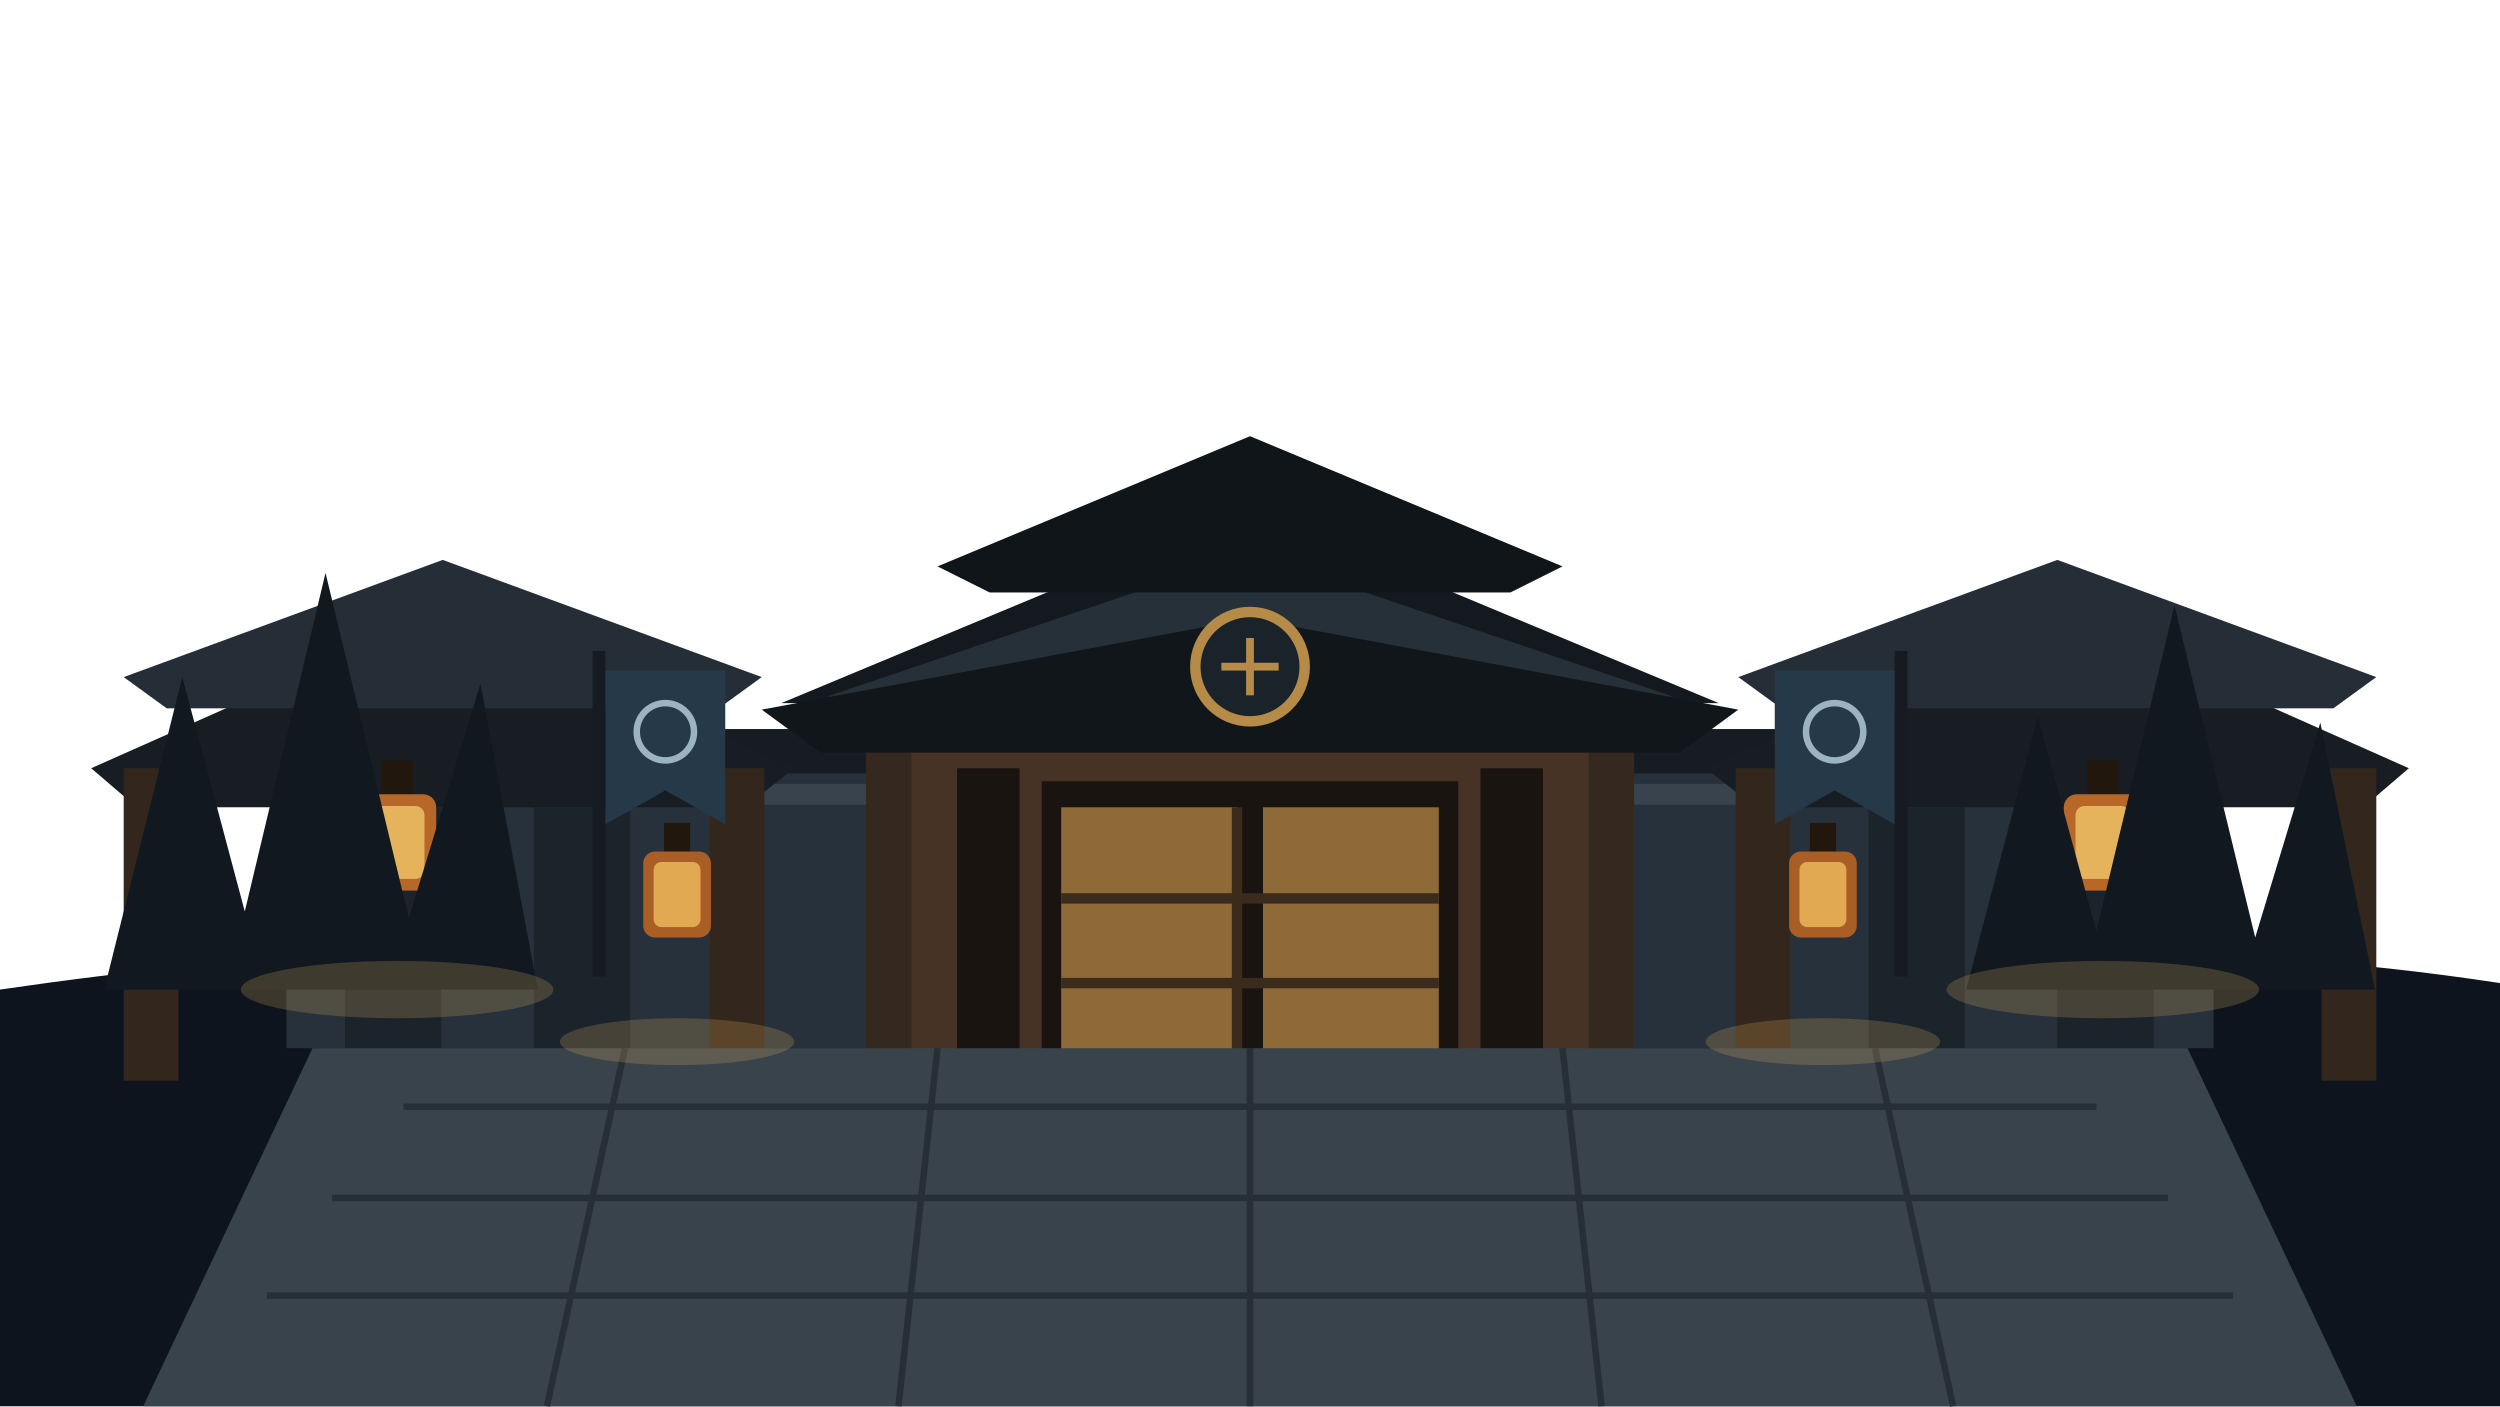
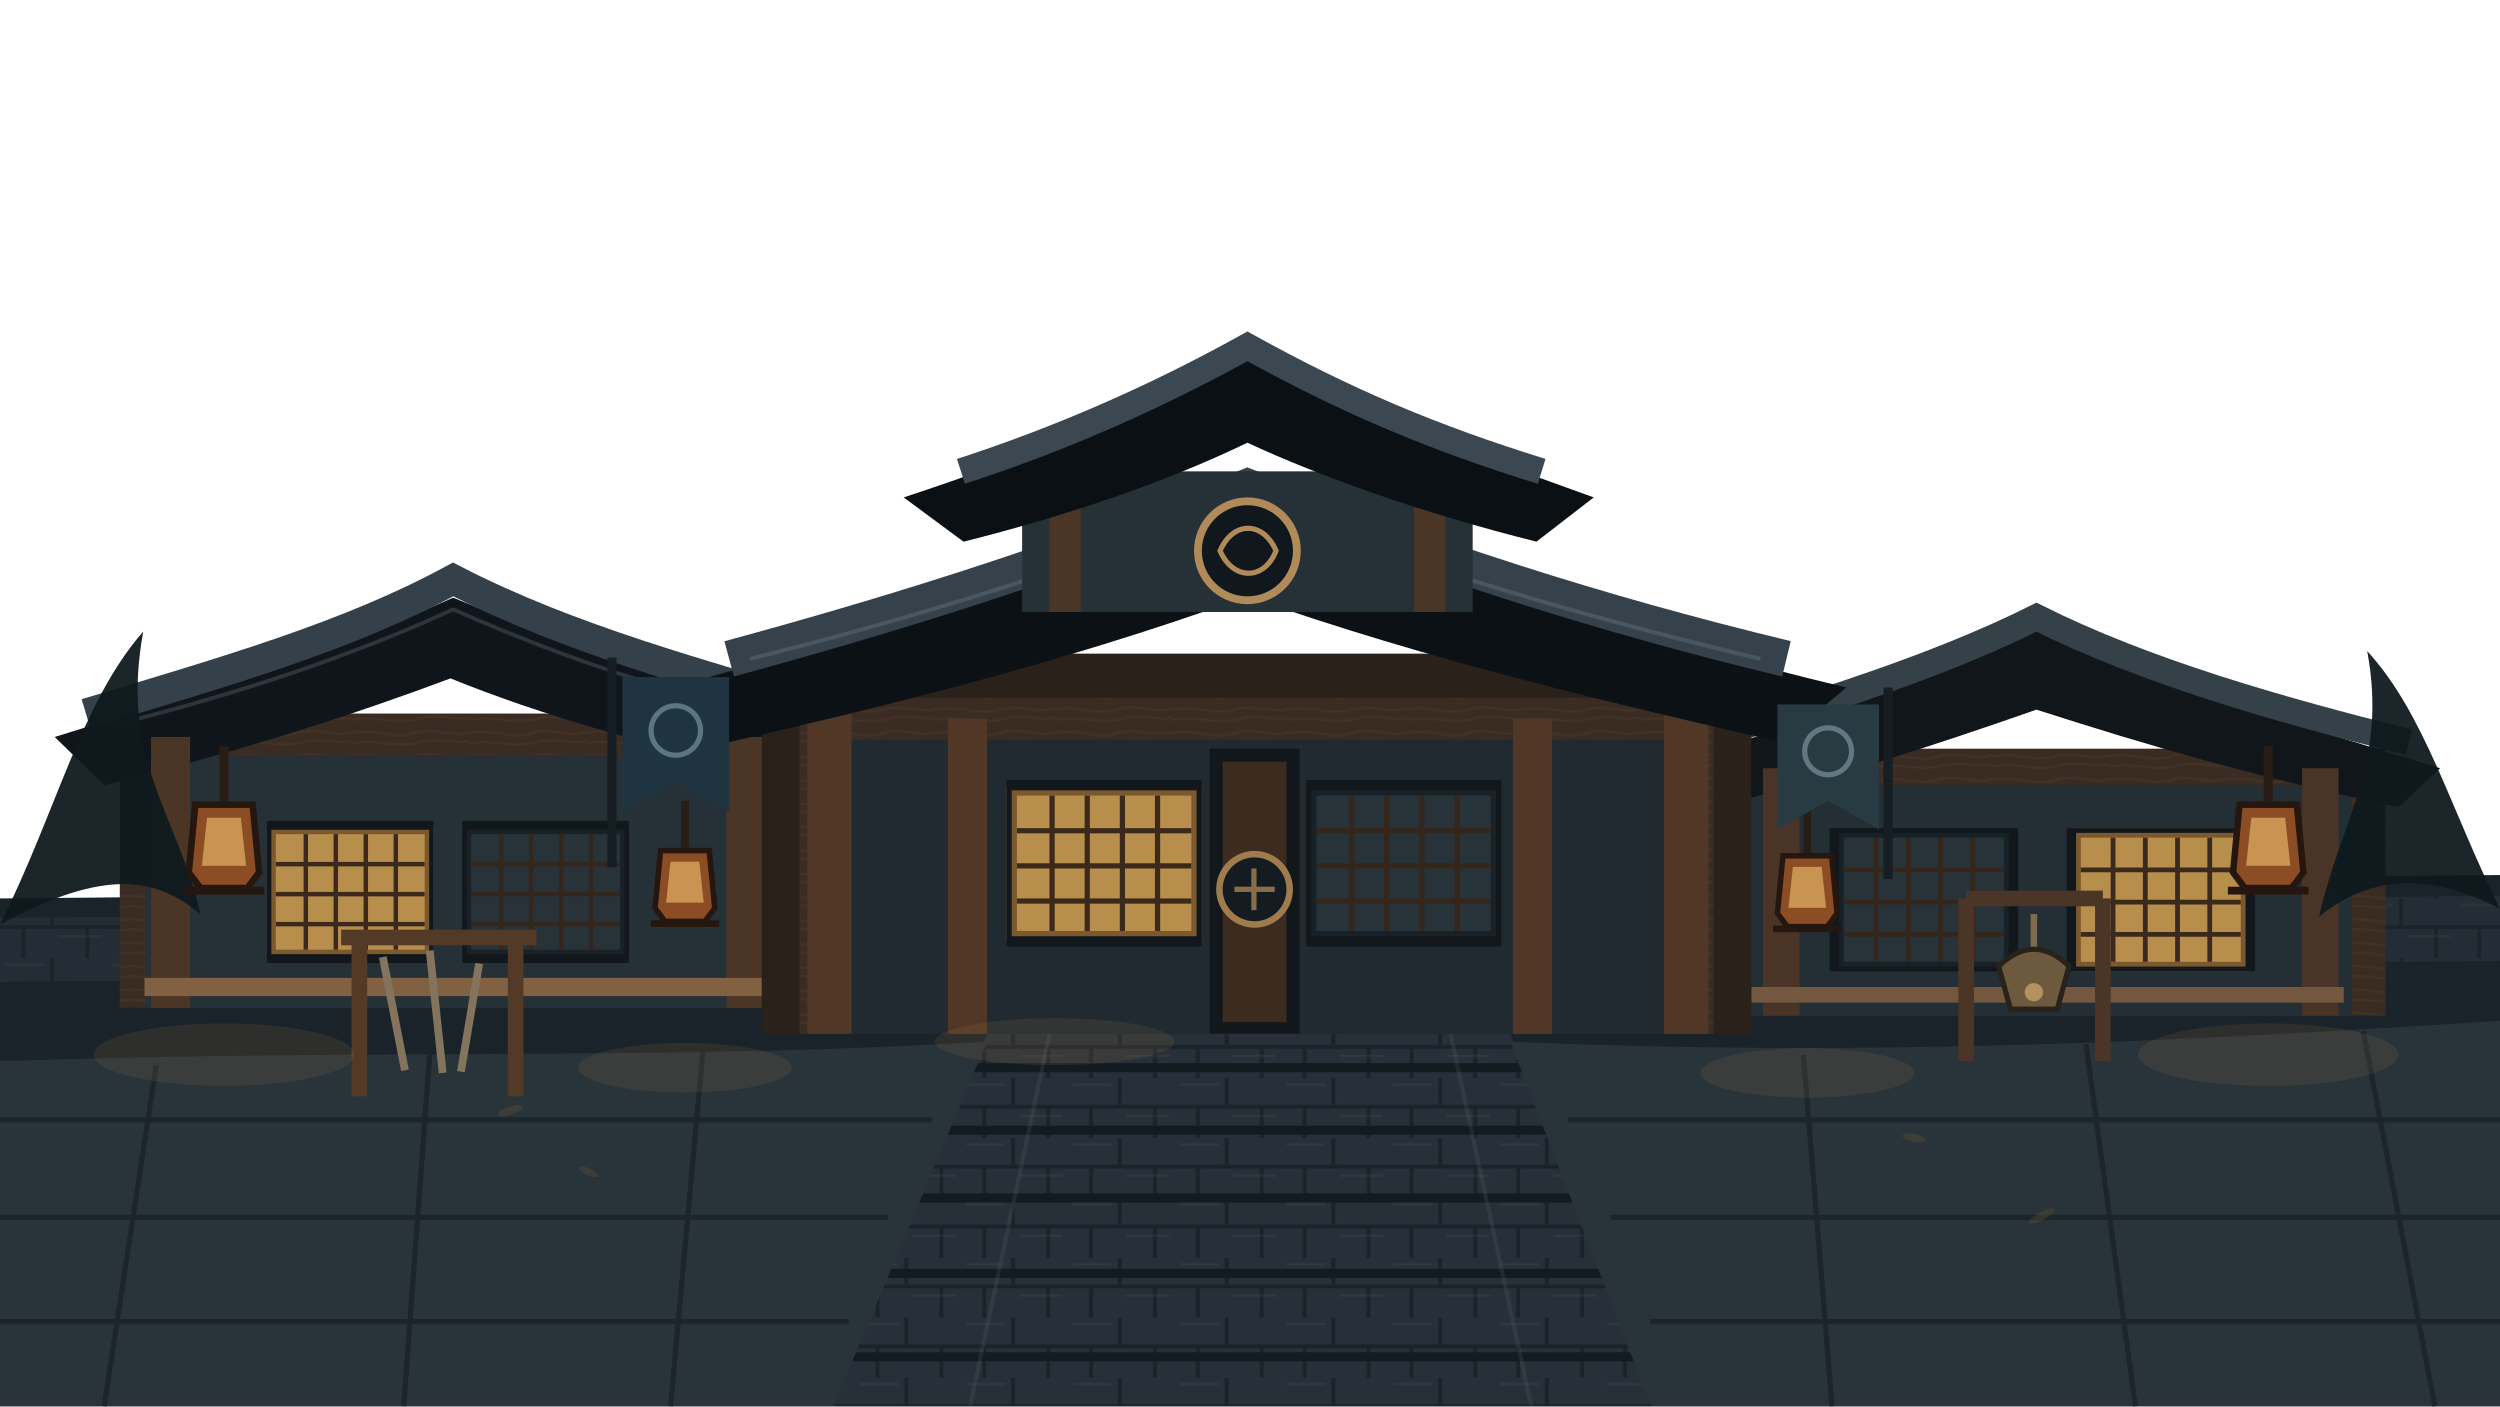
<svg xmlns="http://www.w3.org/2000/svg" width="1920" height="1080" viewBox="0 0 1920 1080">
-   <rect width="1920" height="1080" fill="#000000" fill-opacity="0" />
-   <g fill="#0d141d">
-     <path d="M0 760 L0 1080 L1920 1080 L1920 755 C1690 720 1500 730 1320 752 C1080 780 865 770 620 744 C395 720 205 730 0 760Z" />
+   <defs>
+     <pattern id="stone" width="82" height="46" patternUnits="userSpaceOnUse">
+       <rect width="82" height="46" fill="#273038" />
+       <path d="M0 22H82M40 0V22M18 22V46M67 22V46" stroke="#1b232a" stroke-width="3" />
+       <path d="M4 5H34M45 29H78" stroke="#58636b" stroke-width="2" opacity=".15" />
+     </pattern>
+     <pattern id="wood" width="90" height="18" patternUnits="userSpaceOnUse">
+       <rect width="90" height="18" fill="#3a2c22" />
+       <path d="M0 5C18 1 31 10 48 5C64 0 78 9 90 4M0 13C20 9 33 17 52 12C68 8 80 14 90 11" stroke="#5d4533" stroke-width="2" fill="none" opacity=".24" />
+     </pattern>
+     <symbol id="shojiDark" viewBox="0 0 150 120">
+       <rect x="0" y="0" width="150" height="120" rx="2" fill="#182127" stroke="#11171b" stroke-width="8" />
+       <rect x="8" y="8" width="134" height="104" fill="#4b5c66" opacity=".3" />
+       <path d="M35 8V112M62 8V112M89 8V112M116 8V112M8 35H142M8 62H142M8 89H142" stroke="#34261b" stroke-width="4" />
+     </symbol>
+     <symbol id="shojiLit" viewBox="0 0 150 120">
+       <rect x="0" y="0" width="150" height="120" rx="2" fill="#7b592f" stroke="#11171b" stroke-width="8" />
+       <rect x="8" y="8" width="134" height="104" fill="#d0a258" opacity=".72" />
+       <path d="M35 8V112M62 8V112M89 8V112M116 8V112M8 35H142M8 62H142M8 89H142" stroke="#3b2a1b" stroke-width="4" />
+     </symbol>
+     <symbol id="lantern" viewBox="-40 -80 80 130">
+       <path d="M0-75V-32" stroke="#271d14" stroke-width="7" />
+       <path d="M-22-30H22L27 22L18 34H-18L-27 22Z" fill="#8c4d24" stroke="#25170f" stroke-width="5" />
+       <path d="M-13-20H13L17 17H-17Z" fill="#d7a45d" opacity=".82" />
+       <path d="M-31 36H31" stroke="#25170f" stroke-width="6" />
+     </symbol>
+   </defs>
+   <path d="M0 794C164 770 312 783 470 770C635 758 784 770 958 760C1148 749 1314 766 1490 758C1660 750 1800 760 1920 748V1080H0Z" fill="#20282f" />
+   <path d="M0 690L1920 672V818C1610 810 1340 820 1060 810C742 800 420 823 0 814Z" fill="#1b232a" />
+   <path d="M0 705L1920 688V738L0 754Z" fill="url(#stone)" opacity=".78" />
+   <g>
+     <rect x="92" y="548" width="520" height="226" fill="url(#wood)" />
+     <rect x="112" y="580" width="480" height="194" fill="#253037" />
+     <path d="M42 566C148 533 255 501 348 459C430 493 520 525 660 566L624 600C502 575 415 549 346 521C274 548 185 577 80 603Z" fill="#0f151a" />
+     <path d="M66 548C172 516 267 489 348 445C439 492 540 518 638 548" fill="none" stroke="#34414a" stroke-width="23" />
+     <path d="M90 556C175 535 268 505 348 468C438 508 526 536 620 557" fill="none" stroke="#7b8891" stroke-width="3" opacity=".28" />
+     <g fill="#4b3525">
+       <rect x="116" y="566" width="30" height="208" />
+       <rect x="558" y="566" width="30" height="208" />
+     </g>
+     <use href="#shojiLit" x="205" y="627" width="128" height="116" />
+     <use href="#shojiDark" x="355" y="627" width="128" height="116" />
+     <path d="M111 758H588" stroke="#826142" stroke-width="14" />
  </g>
-   <g id="rear-wall">
-     <rect x="220" y="560" width="1480" height="245" fill="#27313b" />
-     <rect x="220" y="560" width="1480" height="34" fill="#161c22" />
-     <rect x="250" y="602" width="1420" height="16" fill="#38434d" />
-     <g fill="#1b232b">
-       <rect x="265" y="620" width="74" height="185" />
-       <rect x="410" y="620" width="74" height="185" />
-       <rect x="1435" y="620" width="74" height="185" />
-       <rect x="1580" y="620" width="74" height="185" />
+   <g>
+     <rect x="1320" y="575" width="512" height="205" fill="url(#wood)" />
+     <rect x="1344" y="603" width="462" height="177" fill="#232e35" />
+     <path d="M1272 590C1378 557 1480 524 1564 484C1664 526 1756 554 1874 590L1842 620C1730 596 1651 573 1564 545C1484 573 1402 600 1306 622Z" fill="#10161a" />
+     <path d="M1300 570C1390 542 1484 514 1564 474C1648 516 1750 545 1850 570" fill="none" stroke="#354149" stroke-width="20" />
+     <g fill="#493427">
+       <rect x="1354" y="590" width="28" height="190" />
+       <rect x="1768" y="590" width="28" height="190" />
+     </g>
+     <use href="#shojiDark" x="1405" y="636" width="145" height="110" />
+     <use href="#shojiLit" x="1587" y="636" width="145" height="110" />
+     <path d="M1345 764H1800" stroke="#73573e" stroke-width="12" />
+   </g>
+   <g>
+     <rect x="585" y="502" width="760" height="292" fill="#2a211a" />
+     <rect x="614" y="536" width="702" height="258" fill="url(#wood)" />
+     <rect x="646" y="568" width="638" height="226" fill="#202a30" />
+     <g fill="#513725">
+       <rect x="620" y="536" width="34" height="258" />
+       <rect x="728" y="552" width="30" height="242" />
+       <rect x="1162" y="552" width="30" height="242" />
+       <rect x="1278" y="536" width="34" height="258" />
+     </g>
+     <use href="#shojiLit" x="773" y="596" width="150" height="134" />
+     <use href="#shojiDark" x="1003" y="596" width="150" height="134" />
+     <rect x="929" y="575" width="69" height="219" fill="#11171b" />
+     <path d="M939 585H988V785H939Z" fill="#3e2b1f" />
+     <circle cx="963.5" cy="683" r="27" fill="#151c21" stroke="#9f7b4e" stroke-width="5" />
+     <path d="M948 683H979M963 667V699" stroke="#9f7b4e" stroke-width="4" opacity=".85" />
+     <path d="M515 528C644 494 782 445 958 381C1120 444 1267 492 1418 528L1368 570C1242 541 1100 508 958 458C808 512 672 544 560 570Z" fill="#0b1115" />
+     <path d="M560 506C700 468 824 428 958 374C1098 429 1223 470 1372 506" fill="none" stroke="#35424b" stroke-width="28" />
+     <path d="M576 506C705 474 826 436 958 385C1090 437 1218 474 1352 506" fill="none" stroke="#7c8a93" stroke-width="3" opacity=".3" />
+     <rect x="785" y="362" width="346" height="108" fill="#263037" />
+     <g fill="#4b3626">
+       <rect x="806" y="372" width="24" height="98" />
+       <rect x="1086" y="372" width="24" height="98" />
+     </g>
+     <path d="M694 382C792 350 876 314 958 273C1047 318 1135 350 1224 382L1180 416C1092 394 1014 366 958 340C894 371 816 397 740 416Z" fill="#0a1014" />
+     <path d="M738 362C812 338 886 306 958 266C1034 308 1100 336 1184 362" fill="none" stroke="#3b4851" stroke-width="20" />
+     <circle cx="958" cy="423" r="38" fill="#11181d" stroke="#b08b59" stroke-width="6" />
+     <path d="M937 423C947 400 970 400 980 423C971 446 947 446 937 423Z" fill="none" stroke="#b08b59" stroke-width="4" />
+   </g>
+   <path d="M758 794L1160 794L1268 1080H640Z" fill="url(#stone)" />
+   <path d="M735 820H1182M710 868H1207M687 920H1230M662 978H1255M642 1042H1275" stroke="#141b20" stroke-width="7" />
+   <path d="M806 794L745 1080M1114 794L1176 1080" stroke="#667079" stroke-width="3" opacity=".18" />
+   <path d="M0 815C300 805 505 815 758 800L640 1080H0Z" fill="#29333a" />
+   <path d="M1160 800C1436 812 1670 800 1920 784V1080H1268Z" fill="#29333a" />
+   <g stroke="#171f25" stroke-width="4" opacity=".7">
+     <path d="M0 860H716M0 935H682M0 1015H652M1204 860H1920M1237 935H1920M1267 1015H1920" />
+     <path d="M120 818L80 1080M330 810L310 1080M540 805L515 1080M1385 810L1407 1080M1602 802L1640 1080M1815 792L1870 1080" />
+   </g>
+   <g fill="#0e181d" opacity=".94">
+     <path d="M0 710C44 622 62 540 110 485C92 584 135 622 154 702C121 675 83 665 0 710Z" />
+     <path d="M1920 698C1881 619 1862 548 1818 500C1834 586 1798 629 1781 704C1813 678 1857 665 1920 698Z" />
+   </g>
+   <g transform="translate(276 720)">
+     <path d="M0 0V122M120 0V122M-14 0H136" stroke="#533a27" stroke-width="12" />
+     <path d="M18 15L35 102M54 10L64 104M92 20L78 103" stroke="#85745d" stroke-width="6" />
+   </g>
+   <g transform="translate(1510 720)">
+     <path d="M0-30V95M105-30V95M0-30H105" stroke="#4b3526" stroke-width="12" />
+     <path d="M52-18V20" stroke="#7d6b50" stroke-width="5" />
+     <path d="M25 22Q52-4 79 22L70 55H34Z" fill="#6d5a3e" stroke="#28221a" stroke-width="4" />
+     <circle cx="52" cy="42" r="7" fill="#b4925f" />
+   </g>
+   <use href="#lantern" x="132" y="568" width="80" height="130" />
+   <use href="#lantern" x="492" y="610" width="68" height="112" />
+   <use href="#lantern" x="1354" y="614" width="68" height="112" />
+   <use href="#lantern" x="1702" y="568" width="80" height="130" />
+   <g fill="#c99146" opacity=".11">
+     <ellipse cx="172" cy="810" rx="100" ry="24" />
+     <ellipse cx="526" cy="820" rx="82" ry="19" />
+     <ellipse cx="1388" cy="824" rx="82" ry="19" />
+     <ellipse cx="1742" cy="810" rx="100" ry="24" />
+     <ellipse cx="810" cy="800" rx="92" ry="18" />
+   </g>
+   <g>
+     <path d="M470 505V666" stroke="#171e23" stroke-width="7" />
+     <path d="M478 520H560V623L519 600L478 623Z" fill="#1e3440" />
+     <path d="M1450 528V675" stroke="#171e23" stroke-width="7" />
+     <path d="M1365 541H1443V637L1404 615L1365 637Z" fill="#283a42" />
+     <g fill="none" stroke="#8fa9b7" stroke-width="4" opacity=".55">
+       <circle cx="519" cy="561" r="19" />
+       <circle cx="1404" cy="577" r="18" />
    </g>
  </g>
-   <g id="dojo-center">
-     <rect x="665" y="520" width="590" height="295" fill="#35291f" />
-     <rect x="700" y="555" width="520" height="260" fill="#463326" />
-     <g fill="#19140f">
-       <rect x="735" y="590" width="48" height="225" />
-       <rect x="1137" y="590" width="48" height="225" />
-       <rect x="800" y="600" width="320" height="215" />
-     </g>
-     <g fill="#8f6a39">
-       <rect x="815" y="620" width="135" height="195" />
-       <rect x="970" y="620" width="135" height="195" />
-     </g>
-     <g stroke="#3a2b1d" stroke-width="8">
-       <path d="M950 620 V815" />
-       <path d="M815 690 H1105" />
-       <path d="M815 755 H1105" />
-     </g>
-     <path d="M600 540 L960 390 L1320 540 Z" fill="#14191f" />
-     <path d="M635 535 L960 425 L1285 535 Z" fill="#263039" />
-     <path d="M585 545 L960 475 L1335 545 L1290 578 L630 578 Z" fill="#11161b" />
-     <path d="M720 435 L960 335 L1200 435 L1160 455 L760 455 Z" fill="#10151a" />
-     <circle cx="960" cy="512" r="42" fill="#1a222a" stroke="#b58b47" stroke-width="8" />
-     <path d="M938 512 h44 M960 490 v44" stroke="#b58b47" stroke-width="6" />
-   </g>
-   <g id="side-roofs" fill="#171d23">
-     <path d="M70 590 L340 470 L610 590 L572 620 L105 620 Z" />
-     <path d="M1310 590 L1580 470 L1850 590 L1815 620 L1348 620 Z" />
-     <path d="M95 520 L340 430 L585 520 L552 544 L128 544 Z" fill="#252e37" />
-     <path d="M1335 520 L1580 430 L1825 520 L1792 544 L1368 544 Z" fill="#252e37" />
-   </g>
-   <g id="pillars" fill="#33261c">
-     <rect x="95" y="590" width="42" height="240" />
-     <rect x="545" y="590" width="42" height="240" />
-     <rect x="1333" y="590" width="42" height="240" />
-     <rect x="1783" y="590" width="42" height="240" />
-   </g>
-   <g id="lanterns">
-     <g transform="translate(305 650)">
-       <rect x="-12" y="-66" width="24" height="65" fill="#21170d" />
-       <rect x="-30" y="-40" width="60" height="74" rx="10" fill="#b76828" />
-       <rect x="-21" y="-31" width="42" height="56" rx="7" fill="#e6b35d" />
-     </g>
-     <g transform="translate(520 690)">
-       <rect x="-10" y="-58" width="20" height="58" fill="#21170d" />
-       <rect x="-26" y="-36" width="52" height="66" rx="9" fill="#a95e25" />
-       <rect x="-18" y="-28" width="36" height="50" rx="6" fill="#e2a953" />
-     </g>
-     <g transform="translate(1400 690)">
-       <rect x="-10" y="-58" width="20" height="58" fill="#21170d" />
-       <rect x="-26" y="-36" width="52" height="66" rx="9" fill="#a95e25" />
-       <rect x="-18" y="-28" width="36" height="50" rx="6" fill="#e2a953" />
-     </g>
-     <g transform="translate(1615 650)">
-       <rect x="-12" y="-66" width="24" height="65" fill="#21170d" />
-       <rect x="-30" y="-40" width="60" height="74" rx="10" fill="#b76828" />
-       <rect x="-21" y="-31" width="42" height="56" rx="7" fill="#e6b35d" />
-     </g>
-   </g>
-   <g id="pines" fill="#111820">
-     <path d="M80 760 l60-240 48 180 62-260 64 265 55-180 44 235z" />
-     <path d="M1510 760 l55-210 45 165 60-250 62 255 50-165 42 205z" />
-   </g>
-   <g id="banners">
-     <rect x="455" y="500" width="10" height="250" fill="#151b20" />
-     <path d="M465 515 h92 v118 l-46-26-46 26z" fill="#263948" />
-     <circle cx="511" cy="562" r="22" fill="none" stroke="#9cb3c2" stroke-width="5" />
-     <rect x="1455" y="500" width="10" height="250" fill="#151b20" />
-     <path d="M1363 515 h92 v118 l-46-26-46 26z" fill="#263948" />
-     <circle cx="1409" cy="562" r="22" fill="none" stroke="#9cb3c2" stroke-width="5" />
-   </g>
-   <g id="court" fill="#39434b">
-     <path d="M240 805 L1680 805 L1810 1080 L110 1080 Z" />
-   </g>
-   <g stroke="#202830" stroke-width="5" opacity="0.75">
-     <path d="M310 850 H1610" />
-     <path d="M255 920 H1665" />
-     <path d="M205 995 H1715" />
-     <path d="M480 805 L420 1080" />
-     <path d="M720 805 L690 1080" />
-     <path d="M960 805 V1080" />
-     <path d="M1200 805 L1230 1080" />
-     <path d="M1440 805 L1500 1080" />
-   </g>
-   <g opacity="0.22" fill="#e4b061">
-     <ellipse cx="305" cy="760" rx="120" ry="22" />
-     <ellipse cx="1615" cy="760" rx="120" ry="22" />
-     <ellipse cx="520" cy="800" rx="90" ry="18" />
-     <ellipse cx="1400" cy="800" rx="90" ry="18" />
+   <g fill="#745b35" opacity=".28">
+     <ellipse cx="392" cy="853" rx="10" ry="3" transform="rotate(-18 392 853)" />
+     <ellipse cx="452" cy="900" rx="8" ry="2.5" transform="rotate(25 452 900)" />
+     <ellipse cx="1470" cy="874" rx="9" ry="3" transform="rotate(12 1470 874)" />
+     <ellipse cx="1568" cy="934" rx="11" ry="3" transform="rotate(-28 1568 934)" />
  </g>
</svg>
